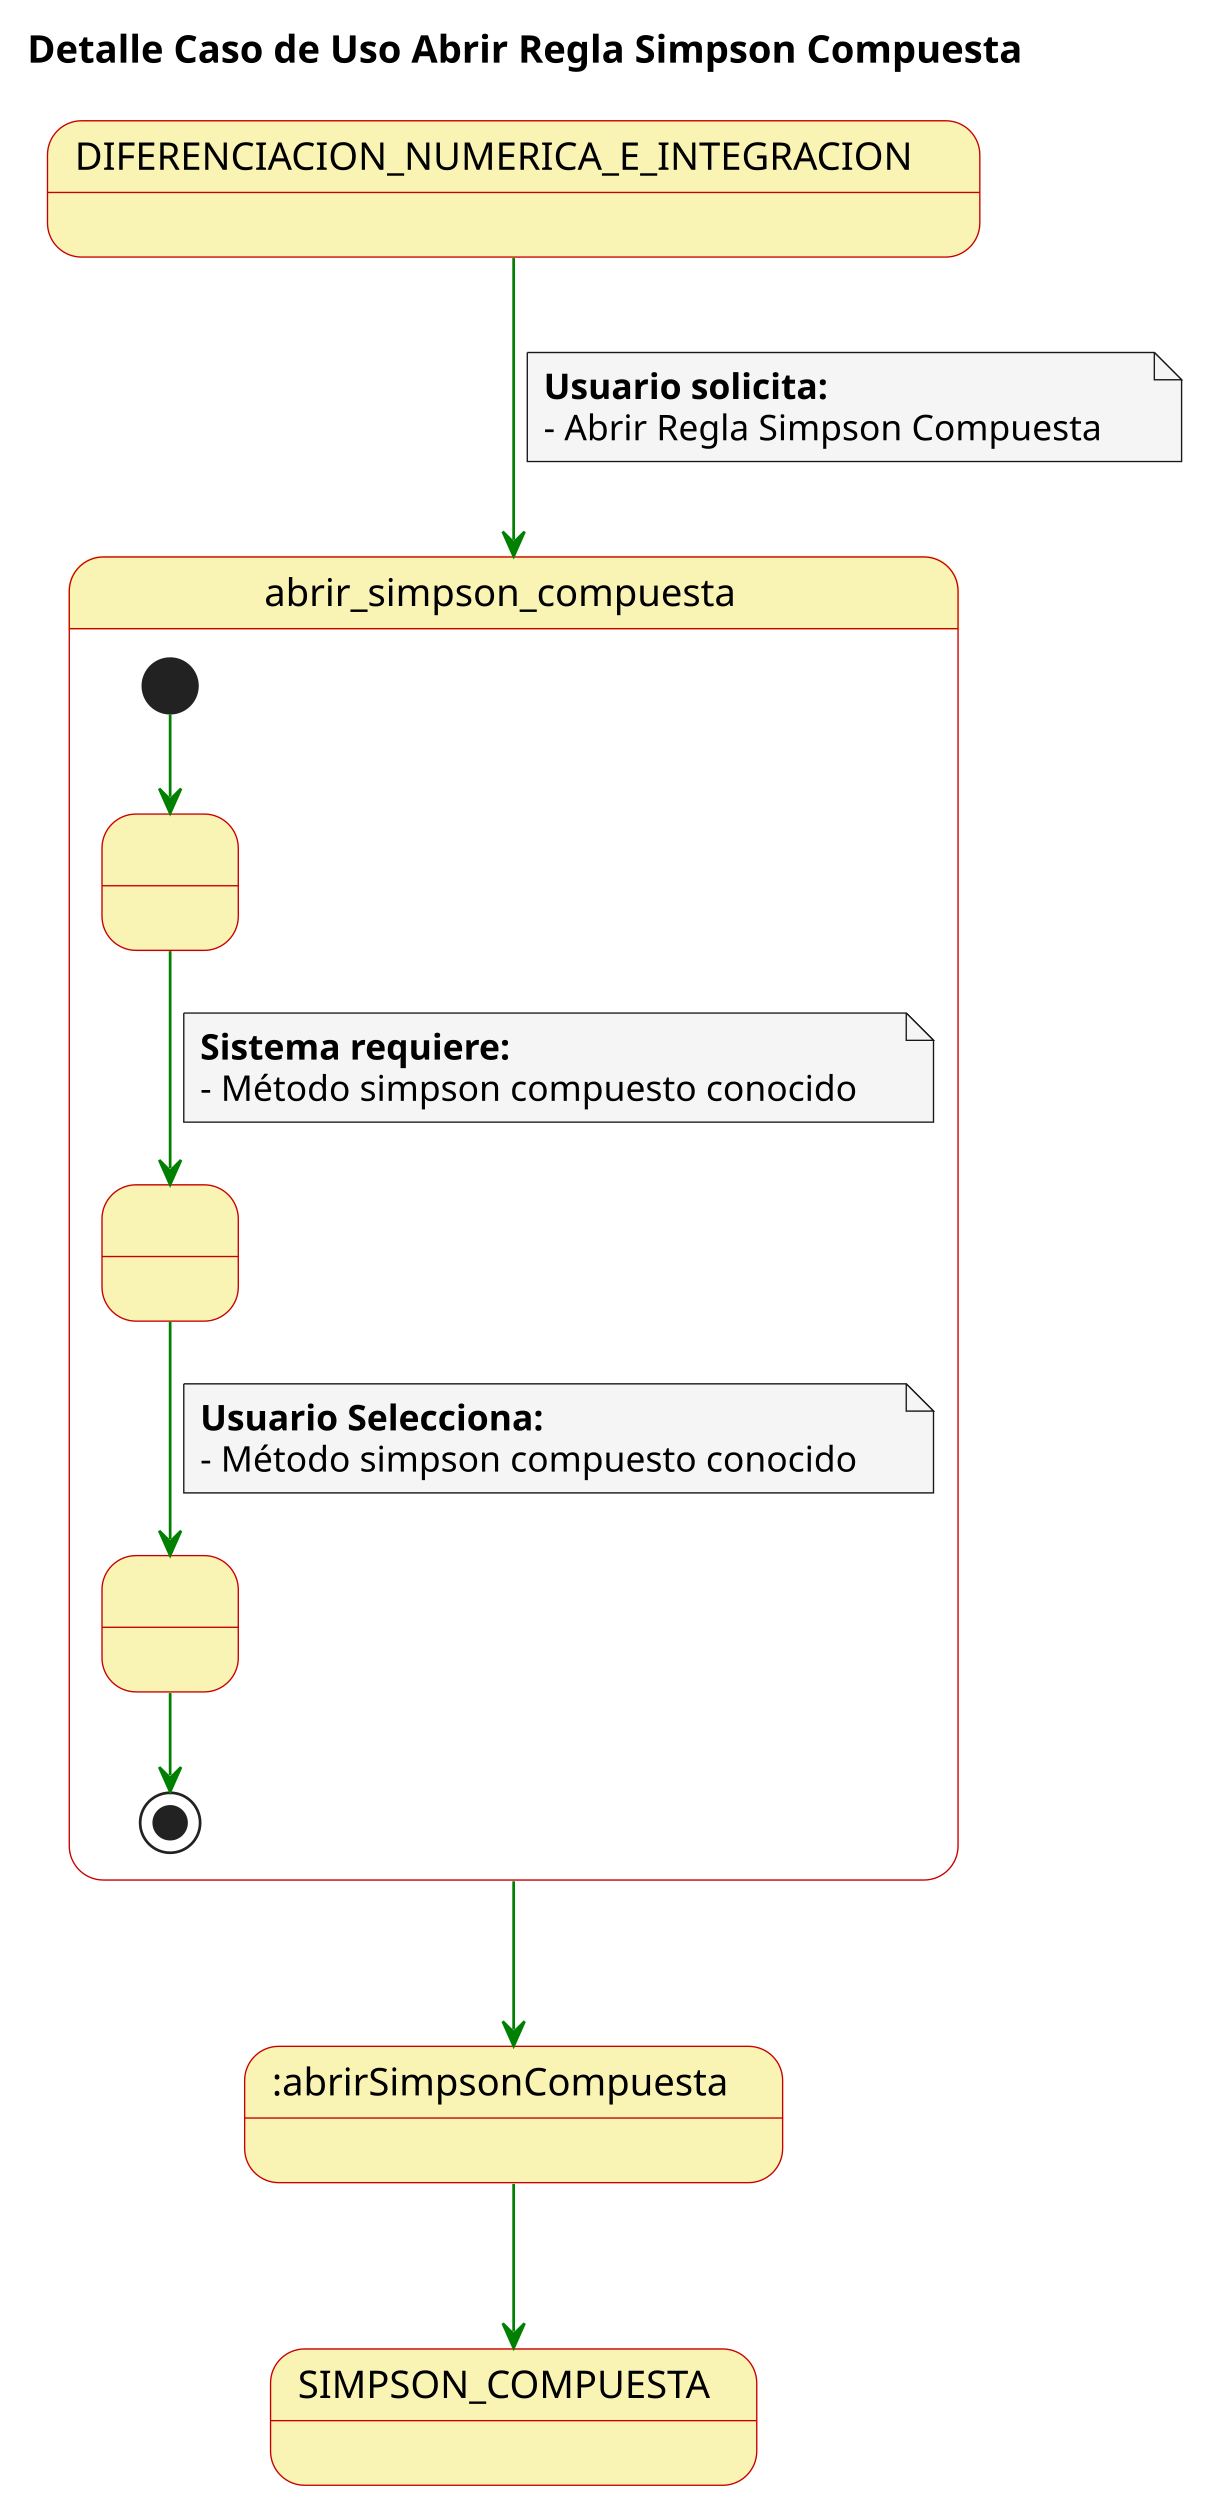
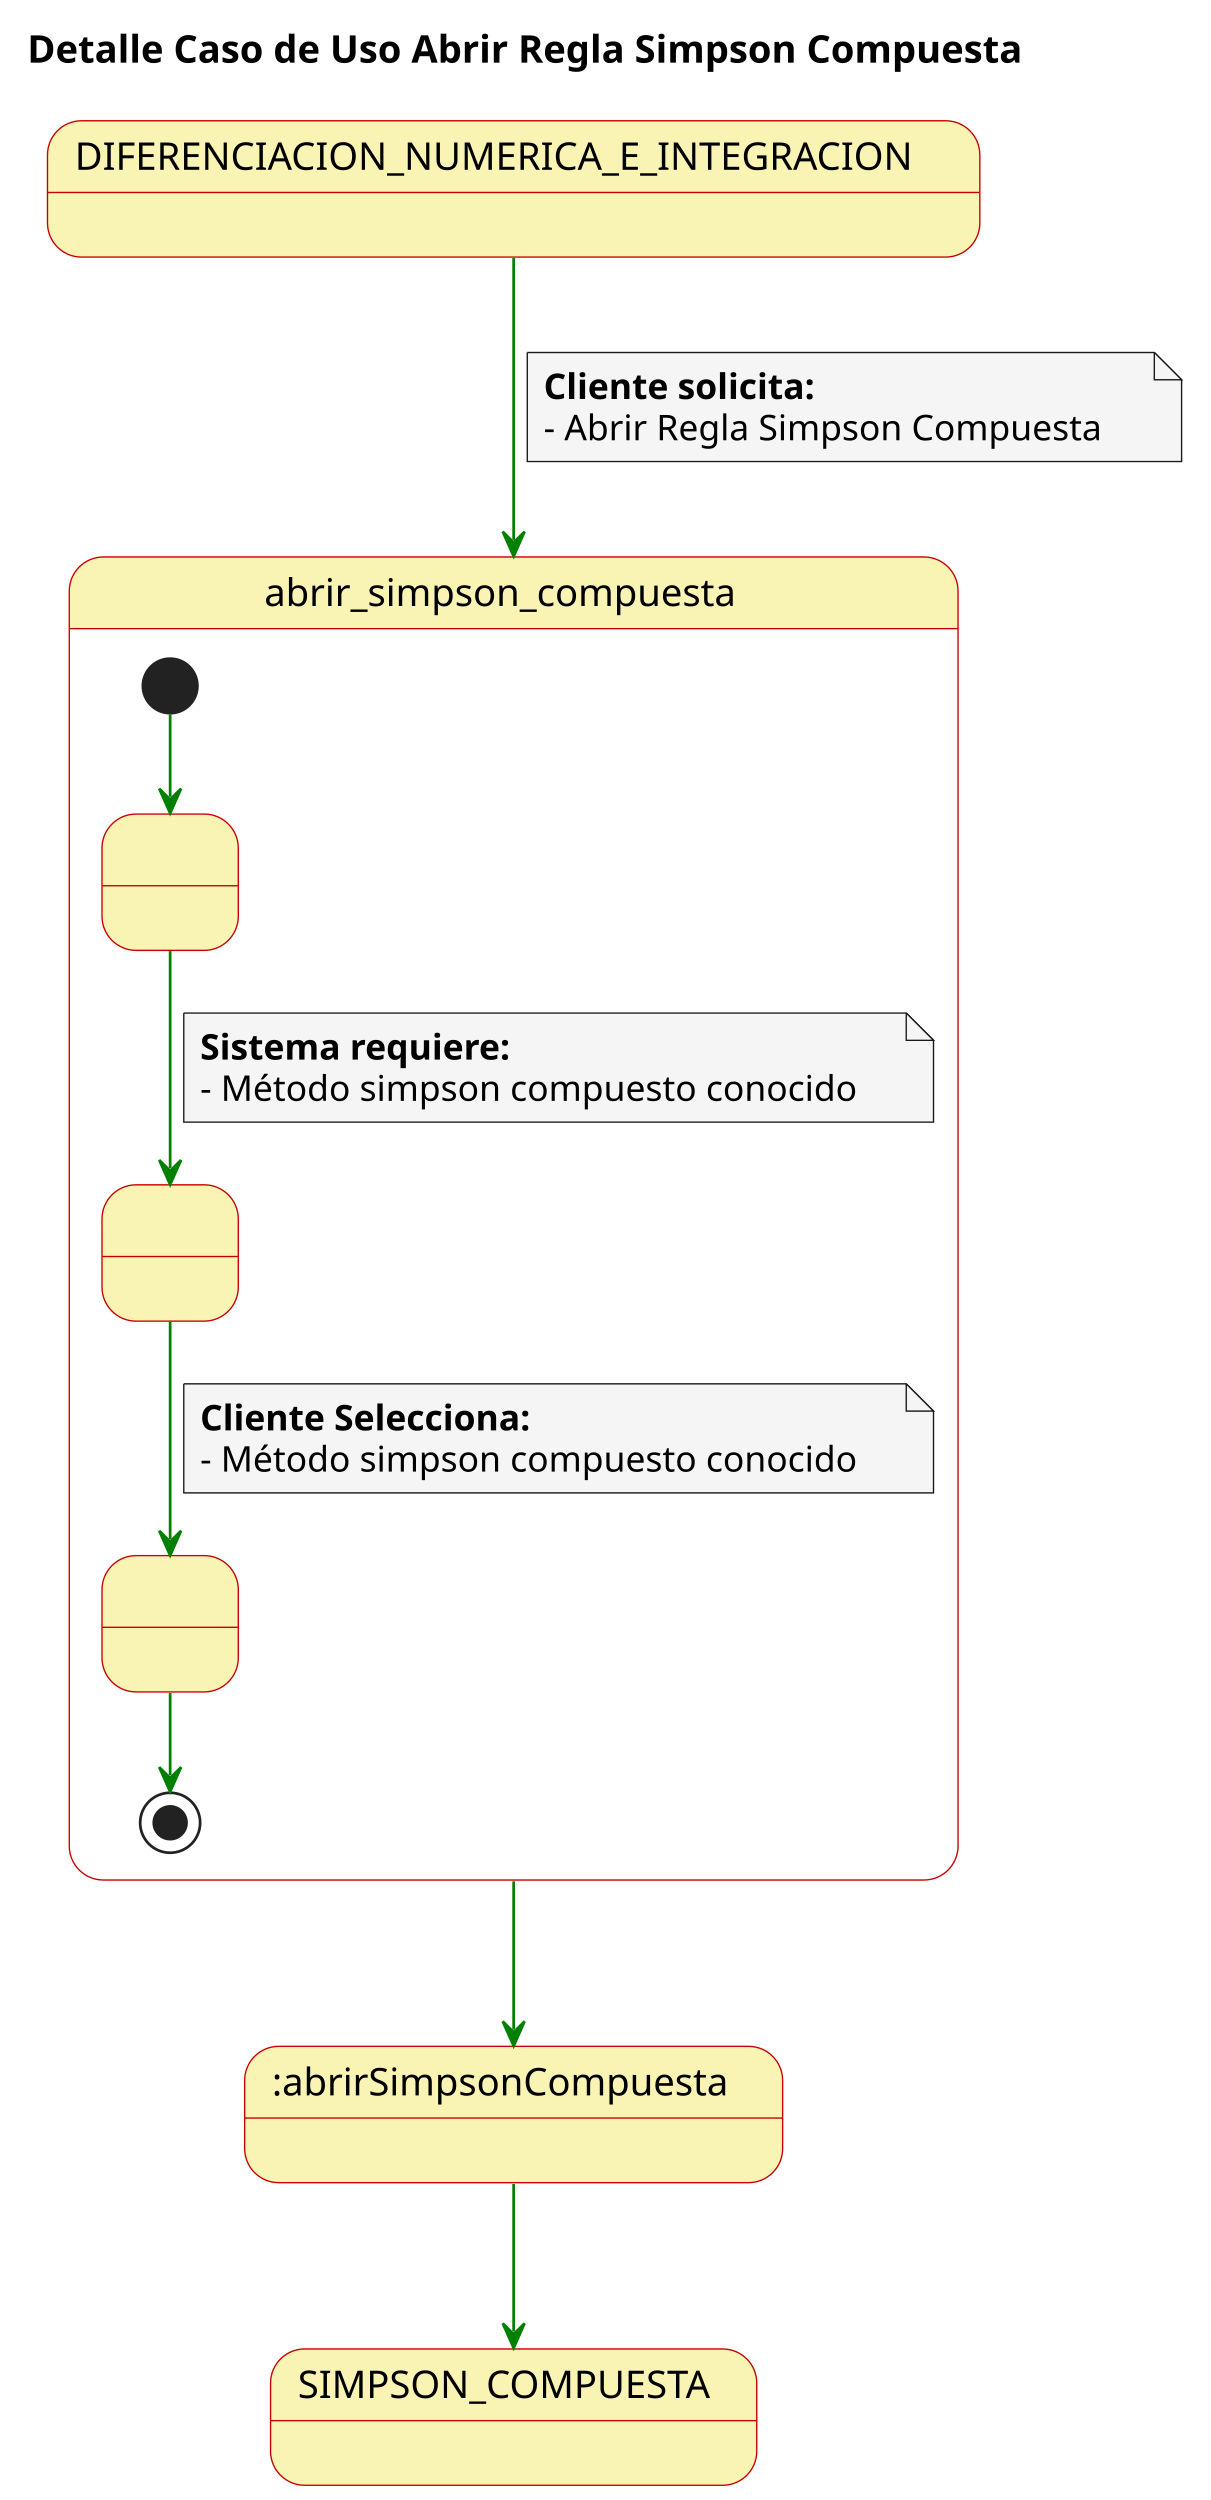
<svg xmlns="http://www.w3.org/2000/svg" contentStyleType="text/css" data-diagram-type="STATE" height="917px" preserveAspectRatio="none" style="width:444px;height:917px;background:#FFFFFF;" version="1.1" viewBox="0 0 444 917" width="444px" zoomAndPan="magnify">
  <defs />
  <g>
    <g class="title" data-source-line="12">
      <text fill="#000000" font-family="sans-serif" font-size="14" font-weight="bold" lengthAdjust="spacing" textLength="416.828" x="10" y="22.995">Detalle Caso de Uso Abrir Regla Simpson Compuesta</text>
    </g>
-     <path d="M37.909,204.297 L338.909,204.297 A12.5,12.5 0 0 1 351.409,216.797 L351.409,230.594 L25.409,230.594 L25.409,216.797 A12.5,12.5 0 0 1 37.909,204.297" fill="#FAF4B4" style="stroke:#FAF4B4;stroke-width:1;" />
+     <path d="M37.909,204.297 L338.909,204.297 A12.5,12.5 0 0 1 351.409,216.797 L351.409,230.594 L25.409,230.594 L25.409,216.797 A12.5,12.5 0 0 1 37.909,204.297" fill="#FAF4B4" />
    <rect fill="none" height="485.297" rx="12.5" ry="12.5" style="stroke:#C90000;stroke-width:0.5;" width="326" x="25.409" y="204.297" />
    <line style="stroke:#C90000;stroke-width:0.5;" x1="25.409" x2="351.409" y1="230.594" y2="230.594" />
    <text fill="#000000" font-family="sans-serif" font-size="14" lengthAdjust="spacing" textLength="182.943" x="96.937" y="222.292">abrir_simpson_compuesta</text>
    <g id="abrir_simpson_compuesta.1">
      <rect fill="#FAF4B4" height="50" rx="12.5" ry="12.5" style="stroke:#C90000;stroke-width:0.5;" width="50" x="37.409" y="298.594" />
      <line style="stroke:#C90000;stroke-width:0.5;" x1="37.409" x2="87.409" y1="324.891" y2="324.891" />
      <text fill="#000000" font-family="sans-serif" font-size="14" lengthAdjust="spacing" textLength="4.45" x="60.184" y="316.589"> </text>
    </g>
    <g id="abrir_simpson_compuesta.2">
      <rect fill="#FAF4B4" height="50" rx="12.5" ry="12.5" style="stroke:#C90000;stroke-width:0.5;" width="50" x="37.409" y="434.594" />
      <line style="stroke:#C90000;stroke-width:0.5;" x1="37.409" x2="87.409" y1="460.891" y2="460.891" />
      <text fill="#000000" font-family="sans-serif" font-size="14" lengthAdjust="spacing" textLength="4.45" x="60.184" y="452.589"> </text>
    </g>
    <g id="abrir_simpson_compuesta.3">
      <rect fill="#FAF4B4" height="50" rx="12.5" ry="12.5" style="stroke:#C90000;stroke-width:0.5;" width="50" x="37.409" y="570.594" />
      <line style="stroke:#C90000;stroke-width:0.5;" x1="37.409" x2="87.409" y1="596.891" y2="596.891" />
      <text fill="#000000" font-family="sans-serif" font-size="14" lengthAdjust="spacing" textLength="4.45" x="60.184" y="588.589"> </text>
    </g>
    <ellipse cx="62.409" cy="251.594" fill="#222222" rx="10" ry="10" style="stroke:#222222;stroke-width:1;" />
    <ellipse cx="62.409" cy="668.594" fill="none" rx="11" ry="11" style="stroke:#222222;stroke-width:1;" />
    <ellipse cx="62.409" cy="668.594" fill="#222222" rx="6" ry="6" style="stroke:#222222;stroke-width:1;" />
-     <g class="link" data-entity-1="*start*abrir_simpson_compuesta" data-entity-2="1" data-source-line="26" data-uid="lnk5" id="link_*start*abrir_simpson_compuesta_1">
+     <g class="link" data-entity-1=".start.abrir_simpson_compuesta" data-entity-2="1" data-source-line="26" data-uid="lnk5" id="link_.start.abrir_simpson_compuesta_1">
      <path d="M62.409,262.034 C62.409,271.294 62.409,279.784 62.409,292.274" fill="none" id="*start*abrir_simpson_compuesta-to-1" style="stroke:#008000;stroke-width:1;" />
      <polygon fill="#008000" points="62.409,298.274,66.409,289.274,62.409,293.274,58.409,289.274,62.409,298.274" style="stroke:#008000;stroke-width:1;" />
    </g>
    <g class="link" data-entity-1="1" data-entity-2="2" data-source-line="27" data-uid="lnk6" id="link_1_2">
      <path d="M62.409,348.864 C62.409,373.144 62.409,404.284 62.409,428.504" fill="none" id="1-to-2" style="stroke:#008000;stroke-width:1;" />
      <polygon fill="#008000" points="62.409,434.504,66.409,425.504,62.409,429.504,58.409,425.504,62.409,434.504" style="stroke:#008000;stroke-width:1;" />
      <path d="M67.409,371.594 L67.409,411.594 L342.409,411.594 L342.409,381.594 L332.409,371.594 L67.409,371.594" fill="#F5F5F5" style="stroke:#181818;stroke-width:0.5;" />
      <path d="M332.409,371.594 L332.409,381.594 L342.409,381.594 L332.409,371.594" fill="#F5F5F5" style="stroke:#181818;stroke-width:0.5;" />
      <text fill="#000000" font-family="sans-serif" font-size="13" font-weight="bold" lengthAdjust="spacing" textLength="130.92" x="73.409" y="388.661">Sistema requiere:</text>
      <text fill="#000000" font-family="sans-serif" font-size="13" lengthAdjust="spacing" textLength="254.293" x="73.409" y="403.793">- Método simpson compuesto conocido</text>
    </g>
    <g class="link" data-entity-1="2" data-entity-2="3" data-source-line="32" data-uid="lnk7" id="link_2_3">
      <path d="M62.409,484.864 C62.409,509.144 62.409,540.284 62.409,564.504" fill="none" id="2-to-3" style="stroke:#008000;stroke-width:1;" />
      <polygon fill="#008000" points="62.409,570.504,66.409,561.504,62.409,565.504,58.409,561.504,62.409,570.504" style="stroke:#008000;stroke-width:1;" />
      <path d="M67.409,507.594 L67.409,547.594 L342.409,547.594 L342.409,517.594 L332.409,507.594 L67.409,507.594" fill="#F5F5F5" style="stroke:#181818;stroke-width:0.5;" />
      <path d="M332.409,507.594 L332.409,517.594 L342.409,517.594 L332.409,507.594" fill="#F5F5F5" style="stroke:#181818;stroke-width:0.5;" />
-       <text fill="#000000" font-family="sans-serif" font-size="13" font-weight="bold" lengthAdjust="spacing" textLength="144.124" x="73.409" y="524.661">Usuario Selecciona:</text>
+       <text fill="#000000" font-family="sans-serif" font-size="13" font-weight="bold" lengthAdjust="spacing" textLength="139.56" x="73.409" y="524.661">Cliente Selecciona:</text>
      <text fill="#000000" font-family="sans-serif" font-size="13" lengthAdjust="spacing" textLength="254.293" x="73.409" y="539.793">- Método simpson compuesto conocido</text>
    </g>
-     <g class="link" data-entity-1="3" data-entity-2="*end*abrir_simpson_compuesta" data-source-line="38" data-uid="lnk9" id="link_3_*end*abrir_simpson_compuesta">
+     <g class="link" data-entity-1="3" data-entity-2=".end.abrir_simpson_compuesta" data-source-line="38" data-uid="lnk9" id="link_3_.end.abrir_simpson_compuesta">
      <path d="M62.409,621.024 C62.409,633.384 62.409,641.724 62.409,651.194" fill="none" id="3-to-*end*abrir_simpson_compuesta" style="stroke:#008000;stroke-width:1;" />
      <polygon fill="#008000" points="62.409,657.194,66.409,648.194,62.409,652.194,58.409,648.194,62.409,657.194" style="stroke:#008000;stroke-width:1;" />
    </g>
    <g id="DIFERENCIACION_NUMERICA_E_INTEGRACION">
      <rect fill="#FAF4B4" height="50" rx="12.5" ry="12.5" style="stroke:#C90000;stroke-width:0.5;" width="341.979" x="17.419" y="44.297" />
      <line style="stroke:#C90000;stroke-width:0.5;" x1="17.419" x2="359.399" y1="70.594" y2="70.594" />
      <text fill="#000000" font-family="sans-serif" font-size="14" lengthAdjust="spacing" textLength="321.979" x="27.419" y="62.292">DIFERENCIACION_NUMERICA_E_INTEGRACION</text>
    </g>
-     <g id=":abrirSimpsonCompuesta">
+     <g id=".abrirSimpsonCompuesta">
      <rect fill="#FAF4B4" height="50" rx="12.5" ry="12.5" style="stroke:#C90000;stroke-width:0.5;" width="197.331" x="89.739" y="750.597" />
      <line style="stroke:#C90000;stroke-width:0.5;" x1="89.739" x2="287.07" y1="776.894" y2="776.894" />
      <text fill="#000000" font-family="sans-serif" font-size="14" lengthAdjust="spacing" textLength="177.331" x="99.739" y="768.592">:abrirSimpsonCompuesta</text>
    </g>
    <g id="SIMPSON_COMPUESTA">
      <rect fill="#FAF4B4" height="50" rx="12.5" ry="12.5" style="stroke:#C90000;stroke-width:0.5;" width="178.341" x="99.239" y="861.597" />
      <line style="stroke:#C90000;stroke-width:0.5;" x1="99.239" x2="277.58" y1="887.894" y2="887.894" />
      <text fill="#000000" font-family="sans-serif" font-size="14" lengthAdjust="spacing" textLength="158.341" x="109.239" y="879.592">SIMPSON_COMPUESTA</text>
    </g>
    <g class="link" data-entity-1="DIFERENCIACION_NUMERICA_E_INTEGRACION" data-entity-2="abrir_simpson_compuesta" data-source-line="15" data-uid="lnk3" id="link_DIFERENCIACION_NUMERICA_E_INTEGRACION_abrir_simpson_compuesta">
      <path d="M188.409,94.657 C188.409,119.047 188.409,153.297 188.409,198.017" fill="none" id="DIFERENCIACION_NUMERICA_E_INTEGRACION-to-abrir_simpson_compuesta" style="stroke:#008000;stroke-width:1;" />
      <polygon fill="#008000" points="188.409,204.017,192.409,195.017,188.409,199.017,184.409,195.017,188.409,204.017" style="stroke:#008000;stroke-width:1;" />
      <path d="M193.409,129.297 L193.409,169.297 L433.409,169.297 L433.409,139.297 L423.409,129.297 L193.409,129.297" fill="#F5F5F5" style="stroke:#181818;stroke-width:0.5;" />
      <path d="M423.409,129.297 L423.409,139.297 L433.409,139.297 L423.409,129.297" fill="#F5F5F5" style="stroke:#181818;stroke-width:0.5;" />
-       <text fill="#000000" font-family="sans-serif" font-size="13" font-weight="bold" lengthAdjust="spacing" textLength="118.574" x="199.409" y="146.364">Usuario solicita:</text>
+       <text fill="#000000" font-family="sans-serif" font-size="13" font-weight="bold" lengthAdjust="spacing" textLength="114.01" x="199.409" y="146.364">Cliente solicita:</text>
      <text fill="#000000" font-family="sans-serif" font-size="13" lengthAdjust="spacing" textLength="219.292" x="199.409" y="161.497">- Abrir Regla Simpson Compuesta</text>
    </g>
-     <g class="link" data-entity-1="abrir_simpson_compuesta" data-entity-2=":abrirSimpsonCompuesta" data-source-line="41" data-uid="lnk11" id="link_abrir_simpson_compuesta_:abrirSimpsonCompuesta">
+     <g class="link" data-entity-1="abrir_simpson_compuesta" data-entity-2=".abrirSimpsonCompuesta" data-source-line="41" data-uid="lnk11" id="link_abrir_simpson_compuesta_.abrirSimpsonCompuesta">
      <path d="M188.409,690.057 C188.409,714.217 188.409,729.347 188.409,744.447" fill="none" id="abrir_simpson_compuesta-to-:abrirSimpsonCompuesta" style="stroke:#008000;stroke-width:1;" />
      <polygon fill="#008000" points="188.409,750.447,192.409,741.447,188.409,745.447,184.409,741.447,188.409,750.447" style="stroke:#008000;stroke-width:1;" />
    </g>
-     <g class="link" data-entity-1=":abrirSimpsonCompuesta" data-entity-2="SIMPSON_COMPUESTA" data-source-line="43" data-uid="lnk13" id="link_:abrirSimpsonCompuesta_SIMPSON_COMPUESTA">
+     <g class="link" data-entity-1=".abrirSimpsonCompuesta" data-entity-2="SIMPSON_COMPUESTA" data-source-line="43" data-uid="lnk13" id="link_.abrirSimpsonCompuesta_SIMPSON_COMPUESTA">
      <path d="M188.409,801.057 C188.409,819.007 188.409,837.287 188.409,855.217" fill="none" id=":abrirSimpsonCompuesta-to-SIMPSON_COMPUESTA" style="stroke:#008000;stroke-width:1;" />
      <polygon fill="#008000" points="188.409,861.217,192.409,852.217,188.409,856.217,184.409,852.217,188.409,861.217" style="stroke:#008000;stroke-width:1;" />
    </g>
  </g>
</svg>
